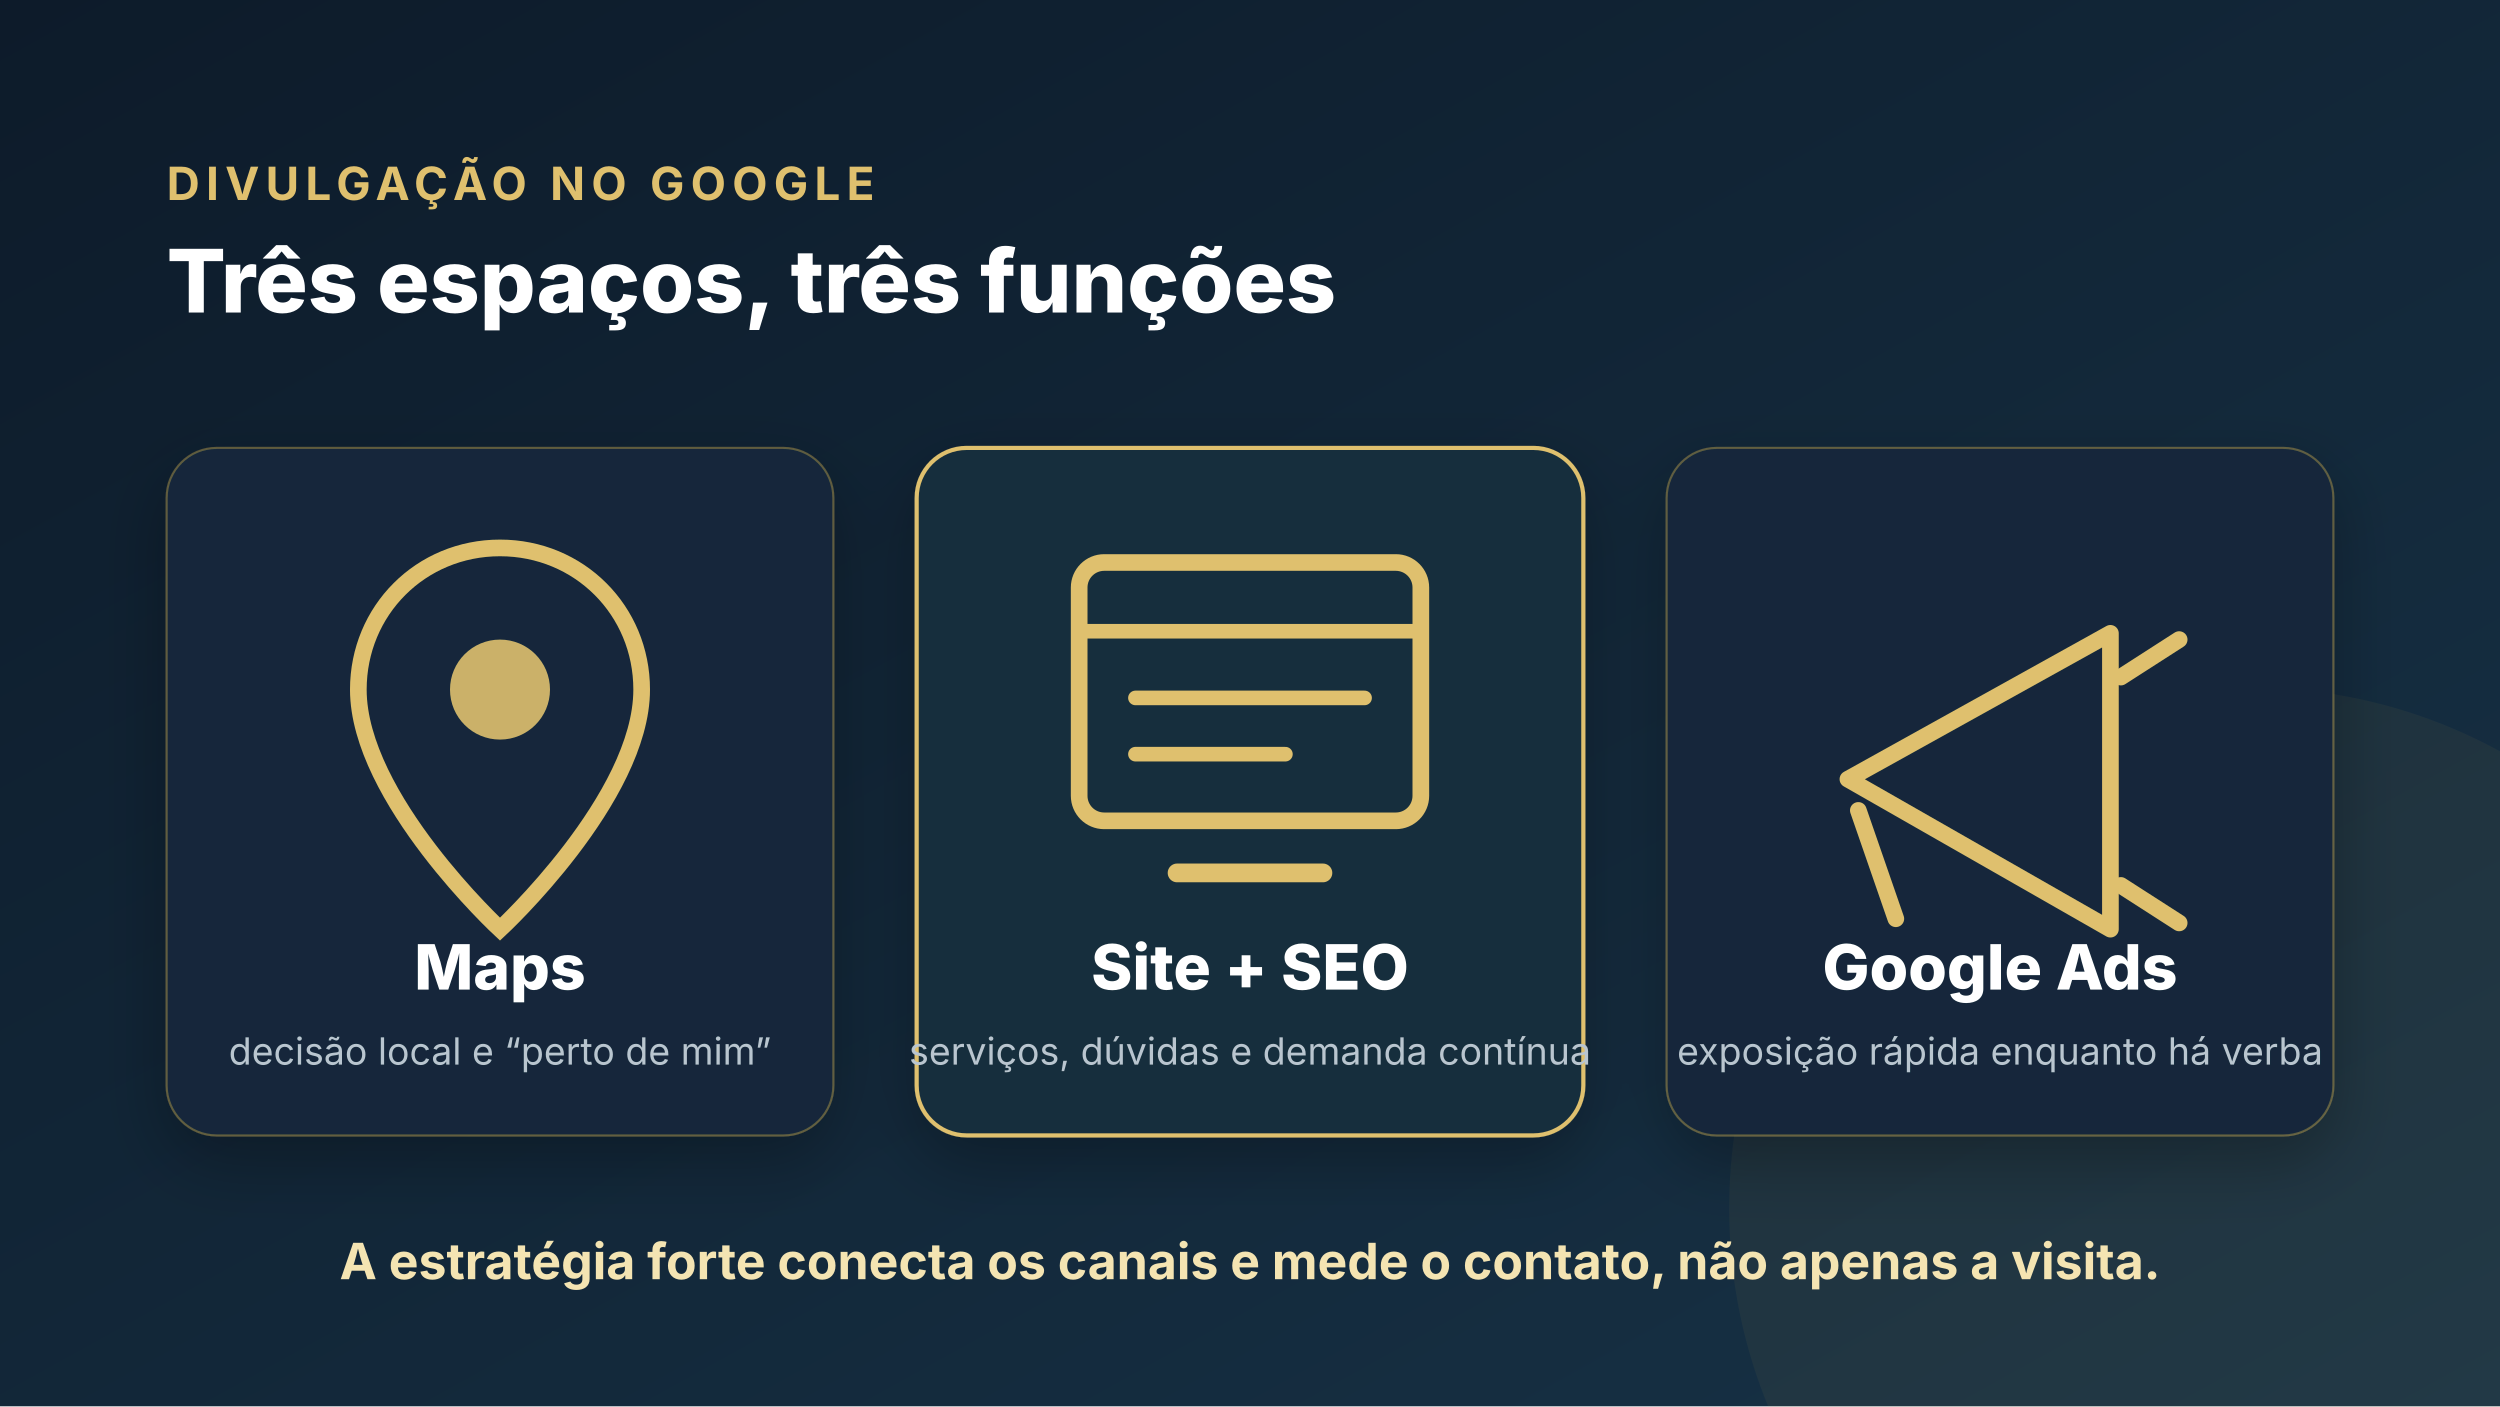
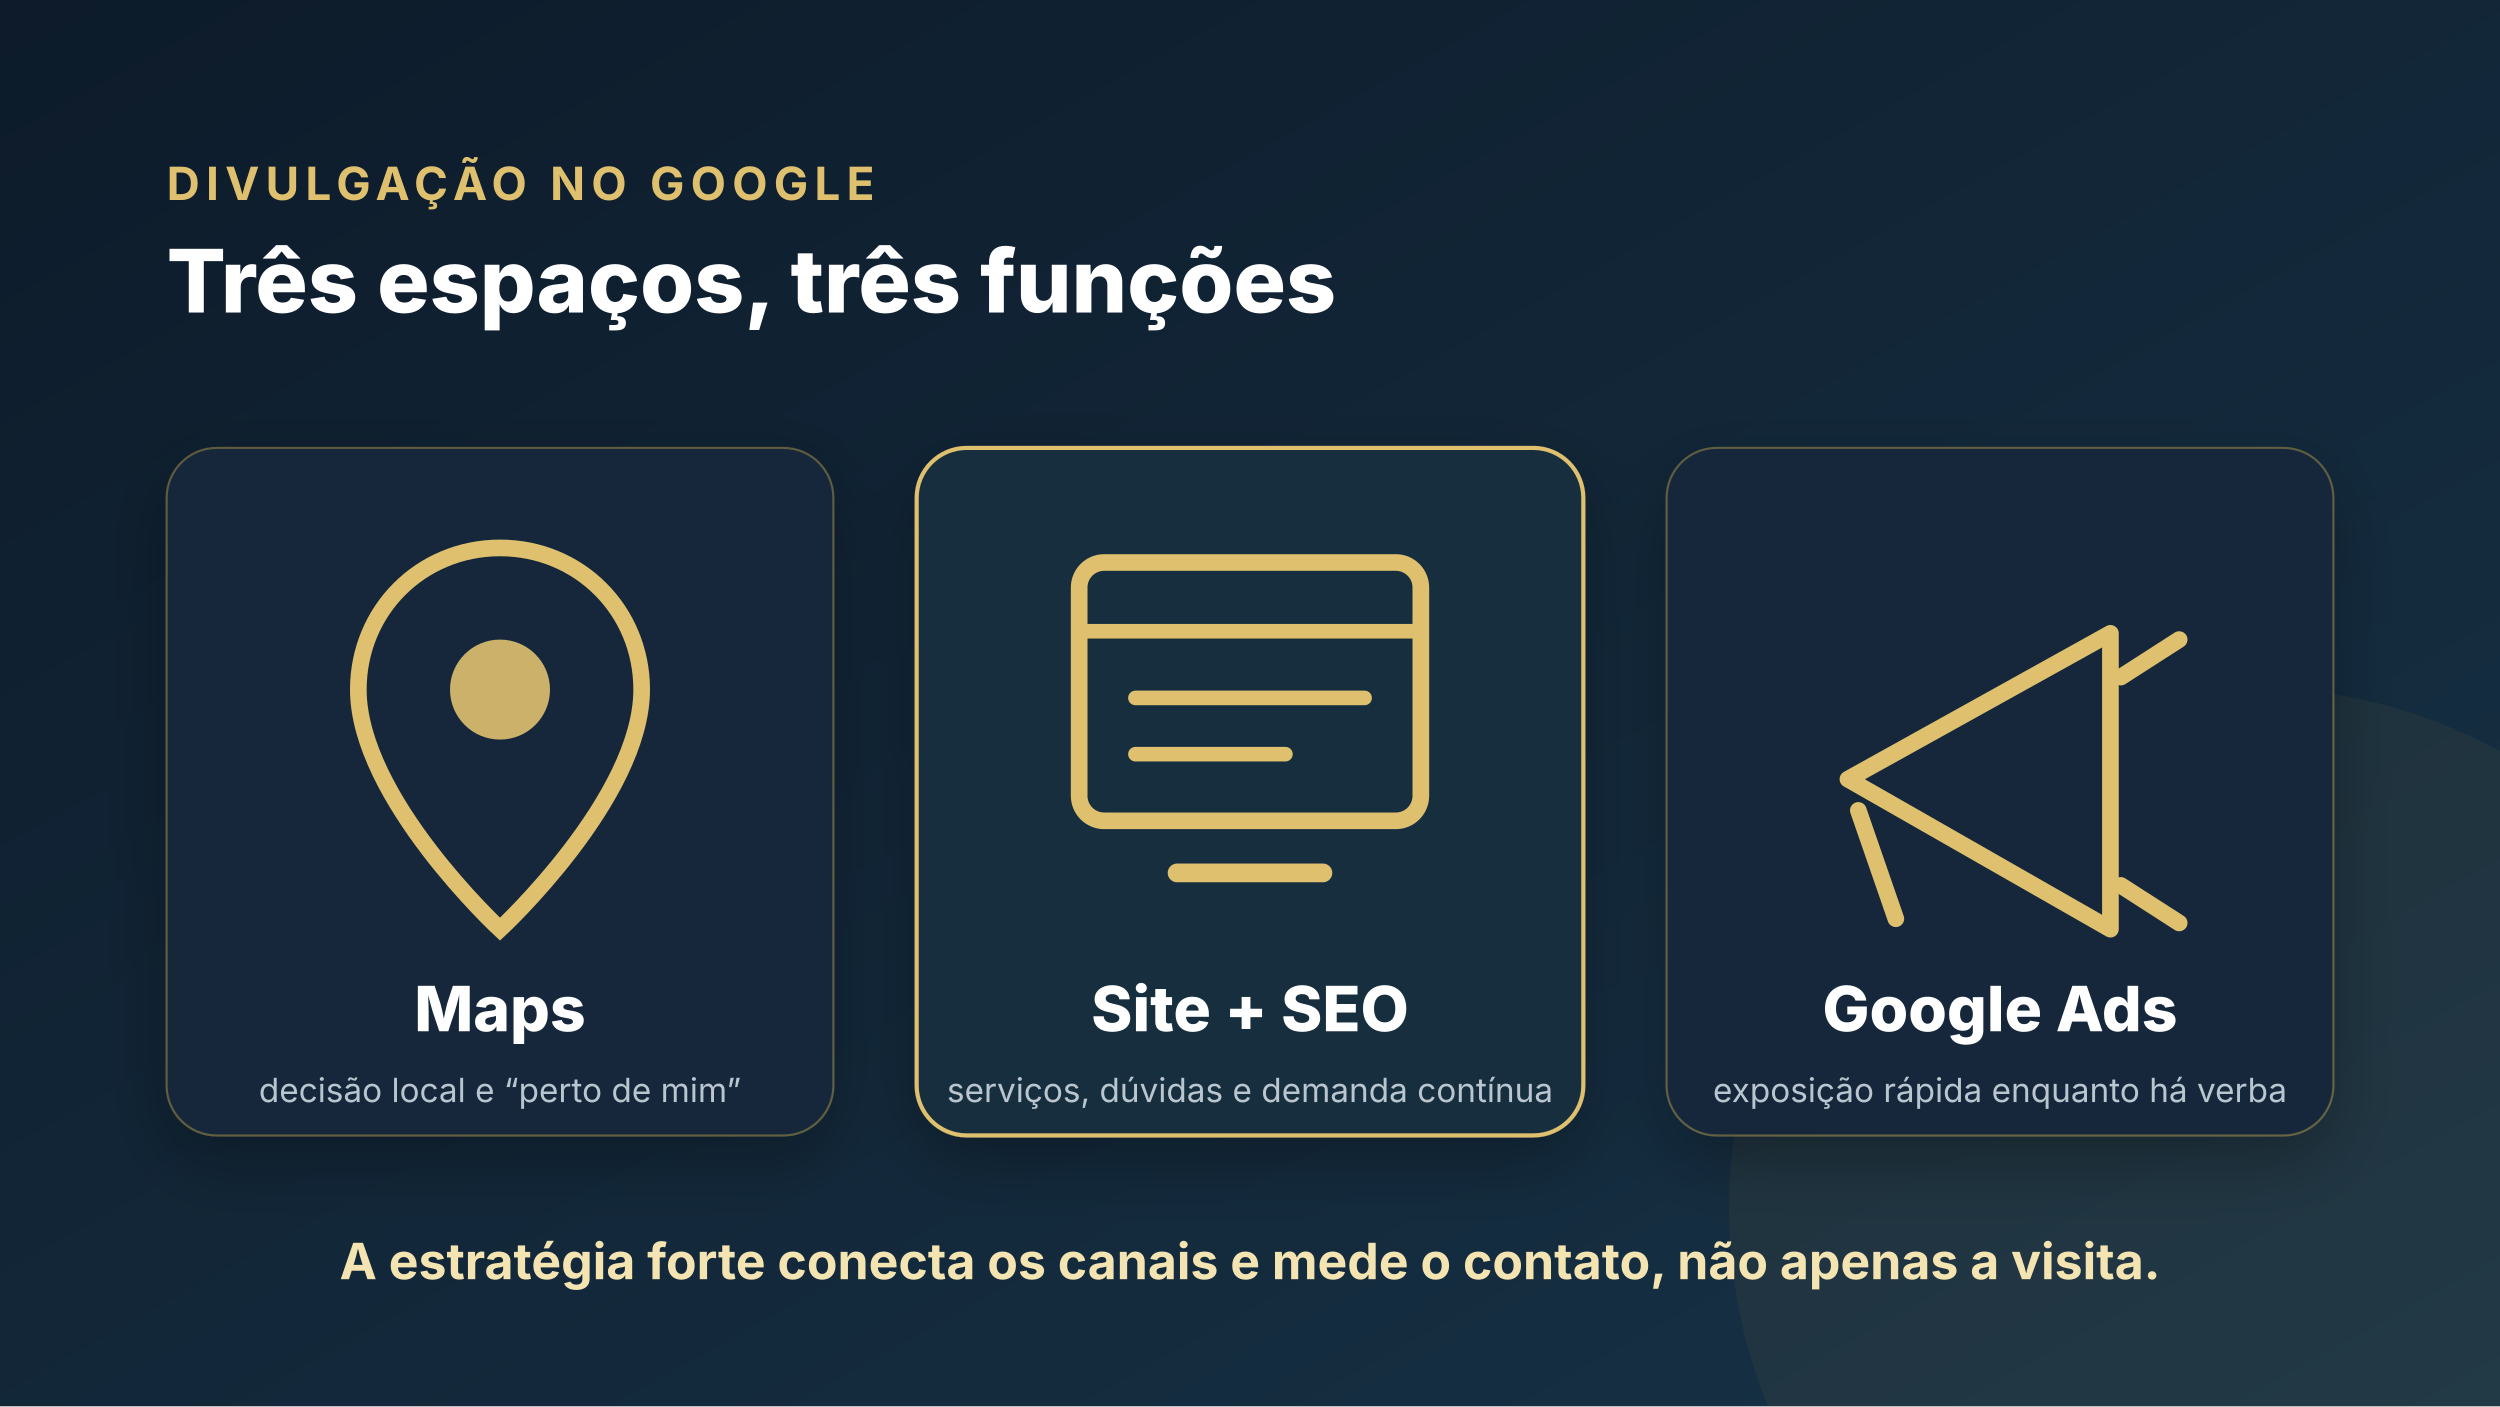
<svg xmlns="http://www.w3.org/2000/svg" width="1200" height="675" viewBox="0 0 1200 675" role="img" aria-labelledby="title desc">
  <defs>
    <linearGradient id="bg2" x1="0" y1="0" x2="1" y2="1">
      <stop stop-color="#0d1b2a" />
      <stop offset="1" stop-color="#173246" />
    </linearGradient>
    <filter id="shadow2" x="-20%" y="-20%" width="140%" height="140%">
      <feDropShadow dx="0" dy="12" stdDeviation="16" flood-color="#000" flood-opacity=".28" />
    </filter>
  </defs>
  <rect width="1200" height="675" fill="url(#bg2)" />
  <circle cx="1080" cy="580" r="250" fill="#c9a84c" opacity=".06" />
  <text x="80" y="96" fill="#dfc06e" font-family="Inter,Arial,sans-serif" font-size="22" font-weight="700" letter-spacing="3">DIVULGAÇÃO NO GOOGLE</text>
  <text x="80" y="150" fill="#fff" font-family="Inter,Arial,sans-serif" font-size="42" font-weight="800">Três espaços, três funções</text>
  <g font-family="Inter,Arial,sans-serif" filter="url(#shadow2)">
    <g transform="translate(80 215)">
      <rect width="320" height="330" rx="24" fill="#13283a" stroke="#c9a84c" stroke-opacity=".42" />
      <path d="M160 48c-38 0-68 30-68 68 0 52 68 115 68 115s68-63 68-115c0-38-30-68-68-68z" fill="none" stroke="#dfc06e" stroke-width="8" />
      <circle cx="160" cy="116" r="24" fill="#dfc06e" opacity=".9" />
-       <text x="160" y="260" text-anchor="middle" fill="#fff" font-size="30" font-weight="800">Maps</text>
-       <text x="160" y="296" text-anchor="middle" fill="#b9c5cf" font-size="18">decisão local e “perto de mim”</text>
+       <text x="160" y="280" text-anchor="middle" fill="#fff" font-size="30" font-weight="800">Maps</text>
+       <text x="160" y="314" text-anchor="middle" fill="#b9c5cf" font-size="16">decisão local e “perto de mim”</text>
    </g>
    <g transform="translate(440 215)">
      <rect width="320" height="330" rx="24" fill="#172f3c" stroke="#dfc06e" stroke-width="2" />
      <rect x="78" y="55" width="164" height="124" rx="12" fill="none" stroke="#dfc06e" stroke-width="8" />
      <path d="M78 88h164M105 120h110M105 147h72" stroke="#dfc06e" stroke-width="7" stroke-linecap="round" />
      <path d="M125 204h70" stroke="#dfc06e" stroke-width="9" stroke-linecap="round" />
-       <text x="160" y="260" text-anchor="middle" fill="#fff" font-size="30" font-weight="800">Site + SEO</text>
-       <text x="160" y="296" text-anchor="middle" fill="#b9c5cf" font-size="18">serviços, dúvidas e demanda contínua</text>
+       <text x="160" y="280" text-anchor="middle" fill="#fff" font-size="30" font-weight="800">Site + SEO</text>
+       <text x="160" y="314" text-anchor="middle" fill="#b9c5cf" font-size="16">serviços, dúvidas e demanda contínua</text>
    </g>
    <g transform="translate(800 215)">
      <rect width="320" height="330" rx="24" fill="#13283a" stroke="#c9a84c" stroke-opacity=".42" />
      <path d="M87 159l126-70v142z" fill="none" stroke="#dfc06e" stroke-width="8" stroke-linejoin="round" />
      <path d="M92 174l18 52M218 110l28-18M218 210l28 18" stroke="#dfc06e" stroke-width="8" stroke-linecap="round" />
-       <text x="160" y="260" text-anchor="middle" fill="#fff" font-size="30" font-weight="800">Google Ads</text>
-       <text x="160" y="296" text-anchor="middle" fill="#b9c5cf" font-size="18">exposição rápida enquanto há verba</text>
+       <text x="160" y="280" text-anchor="middle" fill="#fff" font-size="30" font-weight="800">Google Ads</text>
+       <text x="160" y="314" text-anchor="middle" fill="#b9c5cf" font-size="16">exposição rápida enquanto há verba</text>
    </g>
  </g>
  <text x="600" y="614" text-anchor="middle" fill="#f4e4b2" font-family="Inter,Arial,sans-serif" font-size="24" font-weight="700">A estratégia forte conecta os canais e mede o contato, não apenas a visita.</text>
</svg>
